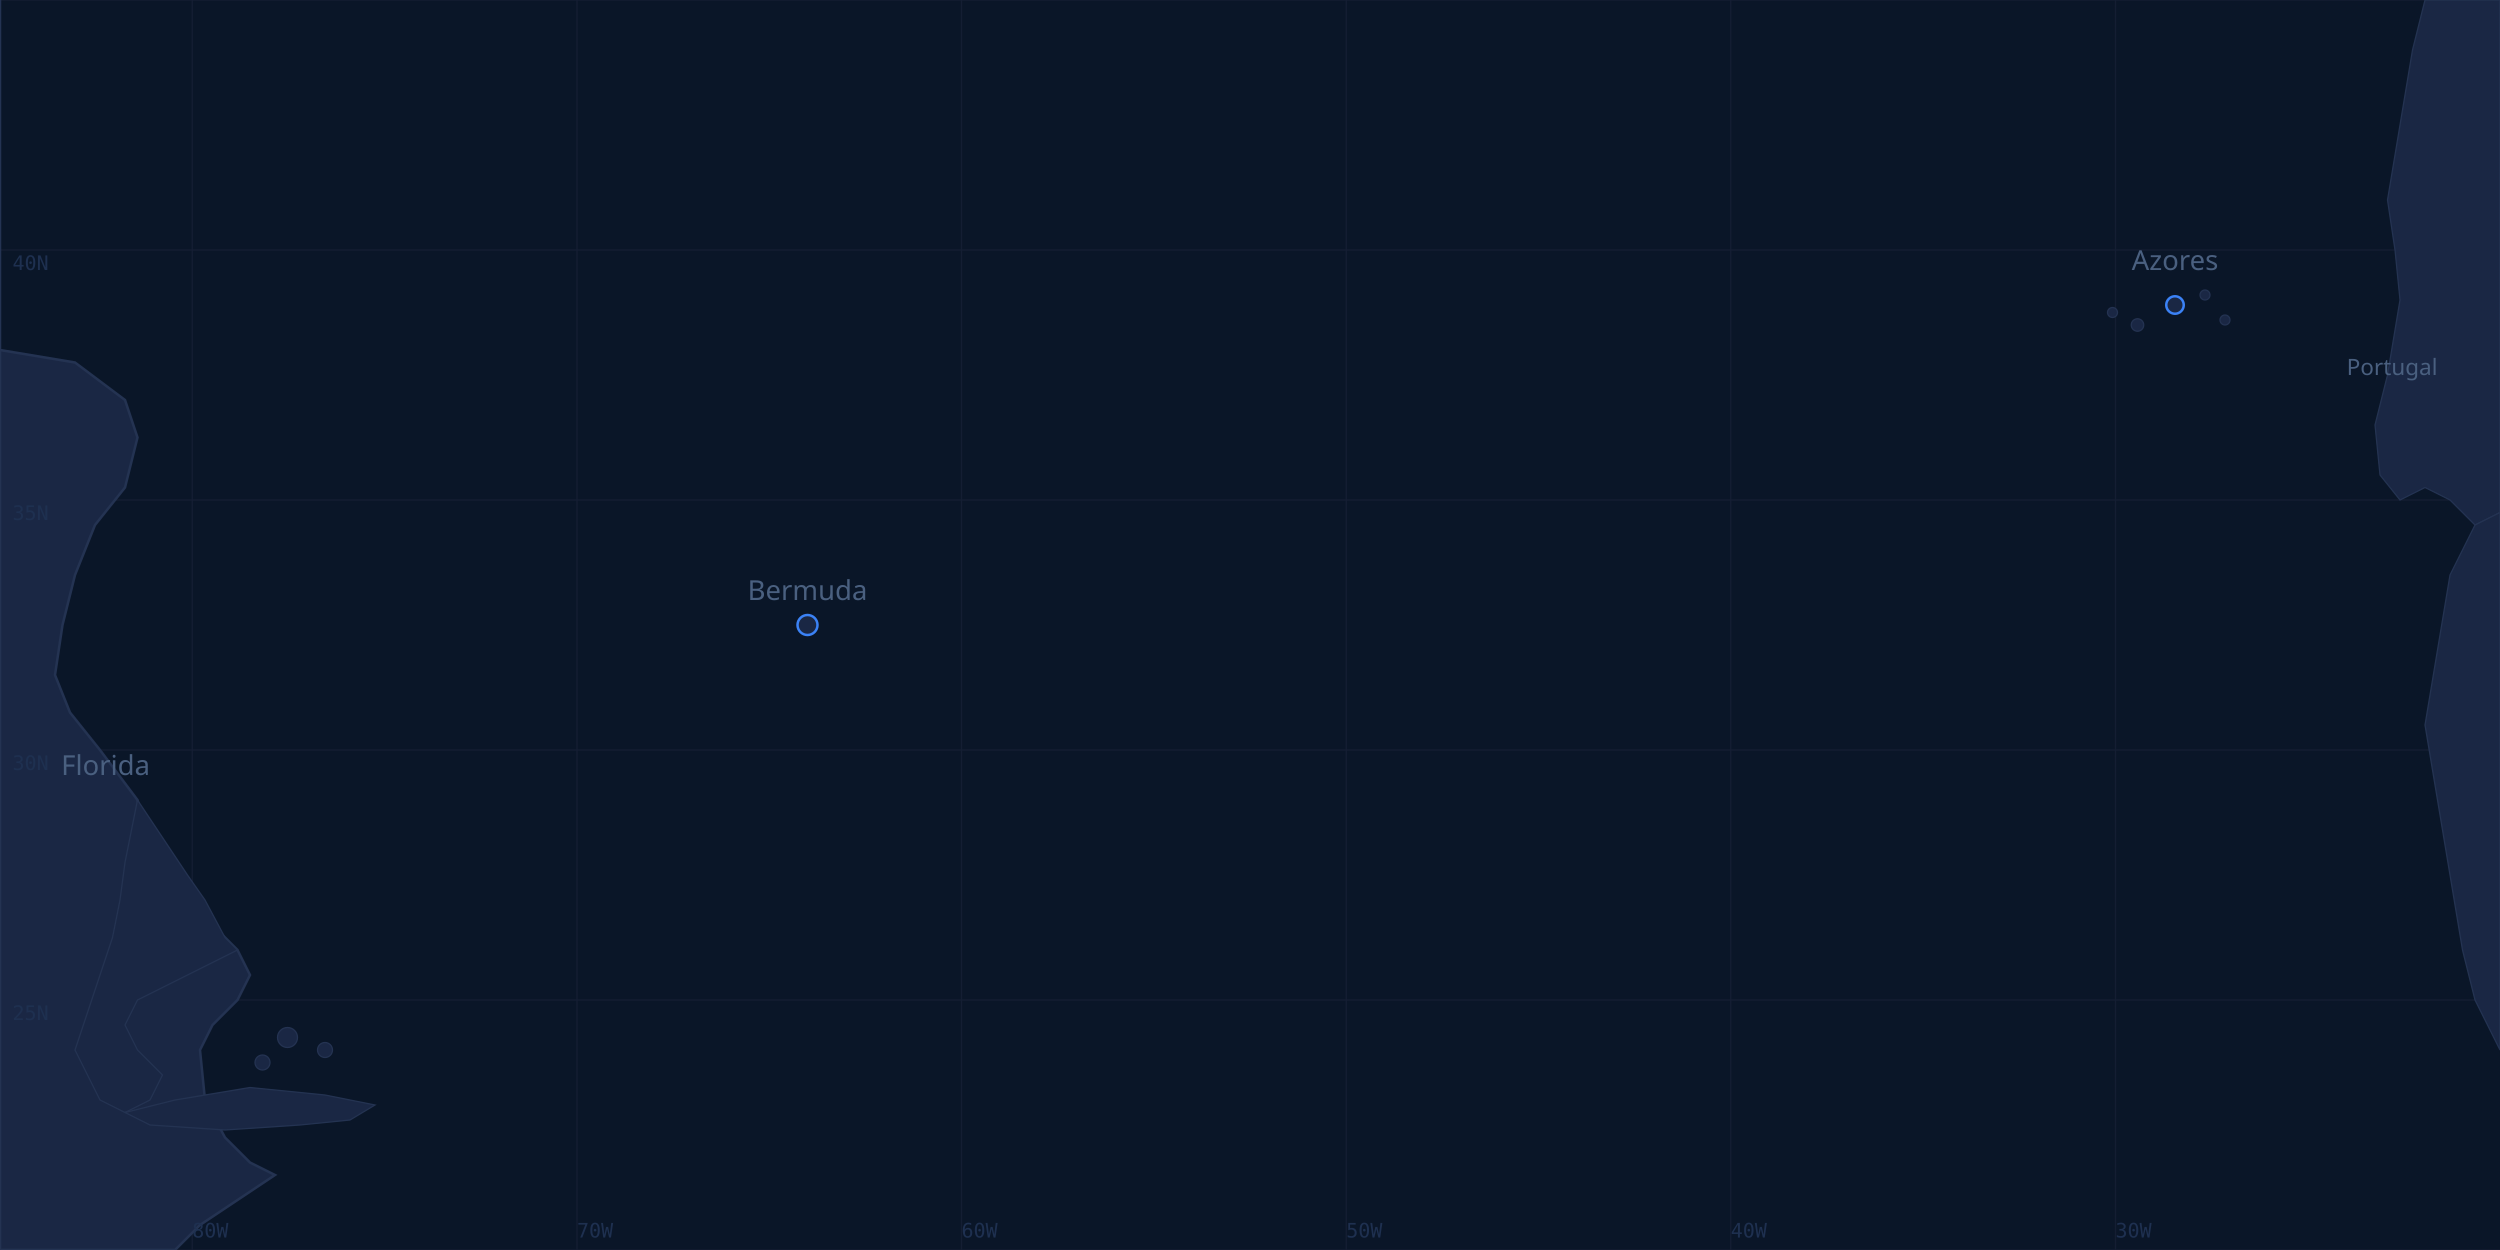
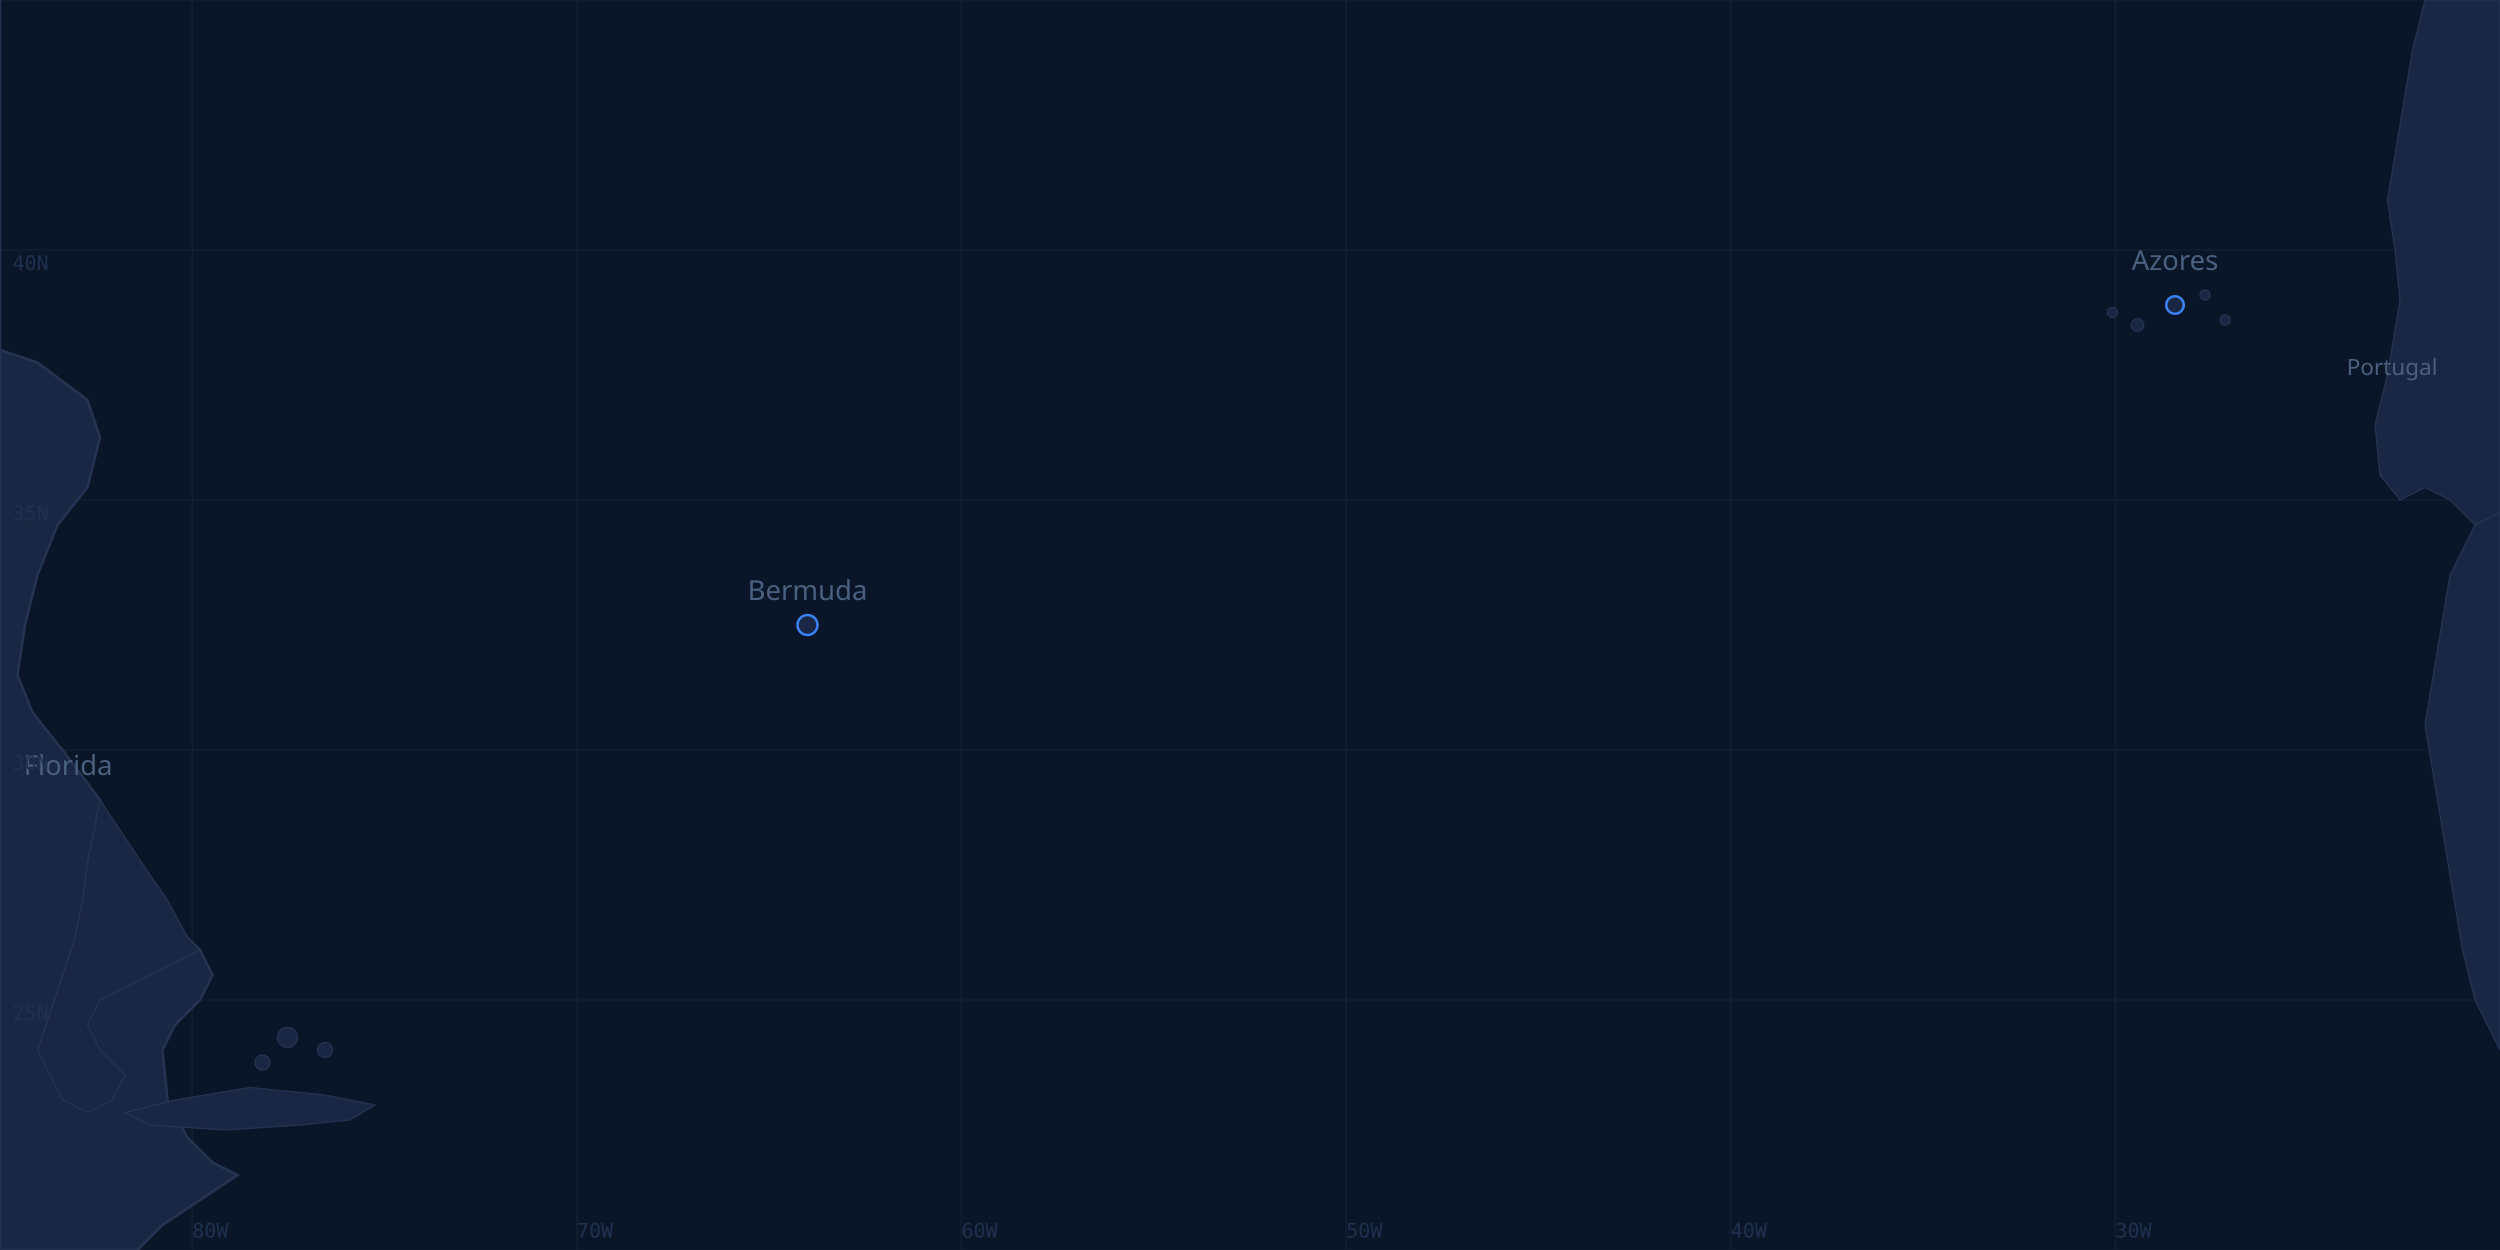
<svg xmlns="http://www.w3.org/2000/svg" viewBox="0 0 1000 500" preserveAspectRatio="xMidYMid meet">
  <rect width="1000" height="500" fill="#0a1628" />
  <g stroke="#141e33" stroke-width="0.5" fill="none">
    <line x1="76.9" y1="0" x2="76.9" y2="500" />
    <line x1="230.8" y1="0" x2="230.8" y2="500" />
    <line x1="384.6" y1="0" x2="384.6" y2="500" />
    <line x1="538.5" y1="0" x2="538.5" y2="500" />
    <line x1="692.3" y1="0" x2="692.3" y2="500" />
    <line x1="846.2" y1="0" x2="846.2" y2="500" />
    <line x1="0" y1="500" x2="1000" y2="500" />
    <line x1="0" y1="400" x2="1000" y2="400" />
    <line x1="0" y1="300" x2="1000" y2="300" />
    <line x1="0" y1="200" x2="1000" y2="200" />
    <line x1="0" y1="100" x2="1000" y2="100" />
    <line x1="0" y1="0" x2="1000" y2="0" />
  </g>
-   <path d="M0,0 L0,140 L30,145 L50,160 L55,175 L50,195 L38,210 L30,230            L25,250 L22,270 L28,285 L40,300 L55,320 L60,340 L70,355            L80,365 L90,375 L95,380 L100,390 L95,400 L85,410 L80,420            L82,440 L90,455 L100,465 L110,470 L95,480 L80,490 L70,500            L0,500 Z" fill="#1a2744" stroke="#243352" stroke-width="1" />
-   <path d="M55,320 L65,335 L75,350 L82,360 L90,375 L95,380 L85,385            L75,390 L65,395 L55,400 L50,410 L55,420 L65,430            L60,440 L50,445 L40,440 L35,430 L30,420 L35,405            L40,390 L45,375 L48,360 L50,345 L52,335 L55,320" fill="#1a2744" stroke="#243352" stroke-width="0.5" />
+   <path d="M0,0 L0,140 L15,145 L35,160 L40,175 L35,195 L23,210 L15,230            L10,250 L7,270 L13,285 L25,300 L40,320 L45,340 L55,355            L65,365 L75,375 L80,380 L85,390 L80,400 L70,410 L65,420            L67,440 L75,455 L85,465 L95,470 L80,480 L65,490 L55,500            L0,500 Z" fill="#1a2744" stroke="#243352" stroke-width="1" />
+   <path d="M40,320 L50,335 L60,350 L67,360 L75,375 L80,380 L70,385            L60,390 L50,395 L40,400 L35,410 L40,420 L50,430            L45,440 L35,445 L25,440 L20,430 L15,420 L20,405            L25,390 L30,375 L33,360 L35,345 L37,335 L40,320" fill="#1a2744" stroke="#243352" stroke-width="0.5" />
  <path d="M50,445 L70,440 L100,435 L130,438 L150,442 L140,448 L120,450            L90,452 L60,450 L50,445" fill="#1a2744" stroke="#243352" stroke-width="0.5" />
  <circle cx="115" cy="415" r="4" fill="#1a2744" stroke="#243352" stroke-width="0.5" />
  <circle cx="130" cy="420" r="3" fill="#1a2744" stroke="#243352" stroke-width="0.5" />
  <circle cx="105" cy="425" r="3" fill="#1a2744" stroke="#243352" stroke-width="0.5" />
  <circle cx="323" cy="250" r="4" fill="#1a2744" stroke="#3b82f6" stroke-width="1" />
  <circle cx="870" cy="122" r="3.5" fill="#1a2744" stroke="#3b82f6" stroke-width="1" />
  <circle cx="855" cy="130" r="2.5" fill="#1a2744" stroke="#243352" stroke-width="0.5" />
  <circle cx="882" cy="118" r="2" fill="#1a2744" stroke="#243352" stroke-width="0.5" />
  <circle cx="845" cy="125" r="2" fill="#1a2744" stroke="#243352" stroke-width="0.5" />
  <circle cx="890" cy="128" r="2" fill="#1a2744" stroke="#243352" stroke-width="0.5" />
  <path d="M1000,0 L970,0 L965,20 L960,50 L955,80 L958,100 L960,120            L955,150 L950,170 L952,190 L960,200 L970,195 L980,200            L990,210 L1000,205 Z" fill="#1a2744" stroke="#243352" stroke-width="0.5" />
  <path d="M1000,205 L990,210 L980,230 L975,260 L970,290 L975,320            L980,350 L985,380 L990,400 L1000,420 L1000,205" fill="#1a2744" stroke="#243352" stroke-width="0.5" />
  <g font-family="system-ui, sans-serif" font-size="11" fill="#4a6080" font-weight="500">
-     <text x="60" y="310" text-anchor="end">Florida</text>
+     <text x="45" y="310" text-anchor="end">Florida</text>
    <text x="323" y="240" text-anchor="middle">Bermuda</text>
    <text x="870" y="108" text-anchor="middle">Azores</text>
    <text x="975" y="150" text-anchor="end" font-size="9">Portugal</text>
  </g>
  <g font-family="monospace" font-size="8" fill="#1e3050">
    <text x="76.9" y="495">80W</text>
    <text x="230.8" y="495">70W</text>
    <text x="384.6" y="495">60W</text>
    <text x="538.5" y="495">50W</text>
    <text x="692.3" y="495">40W</text>
    <text x="846.2" y="495">30W</text>
    <text x="5" y="108">40N</text>
    <text x="5" y="208">35N</text>
    <text x="5" y="308">30N</text>
    <text x="5" y="408">25N</text>
  </g>
</svg>
